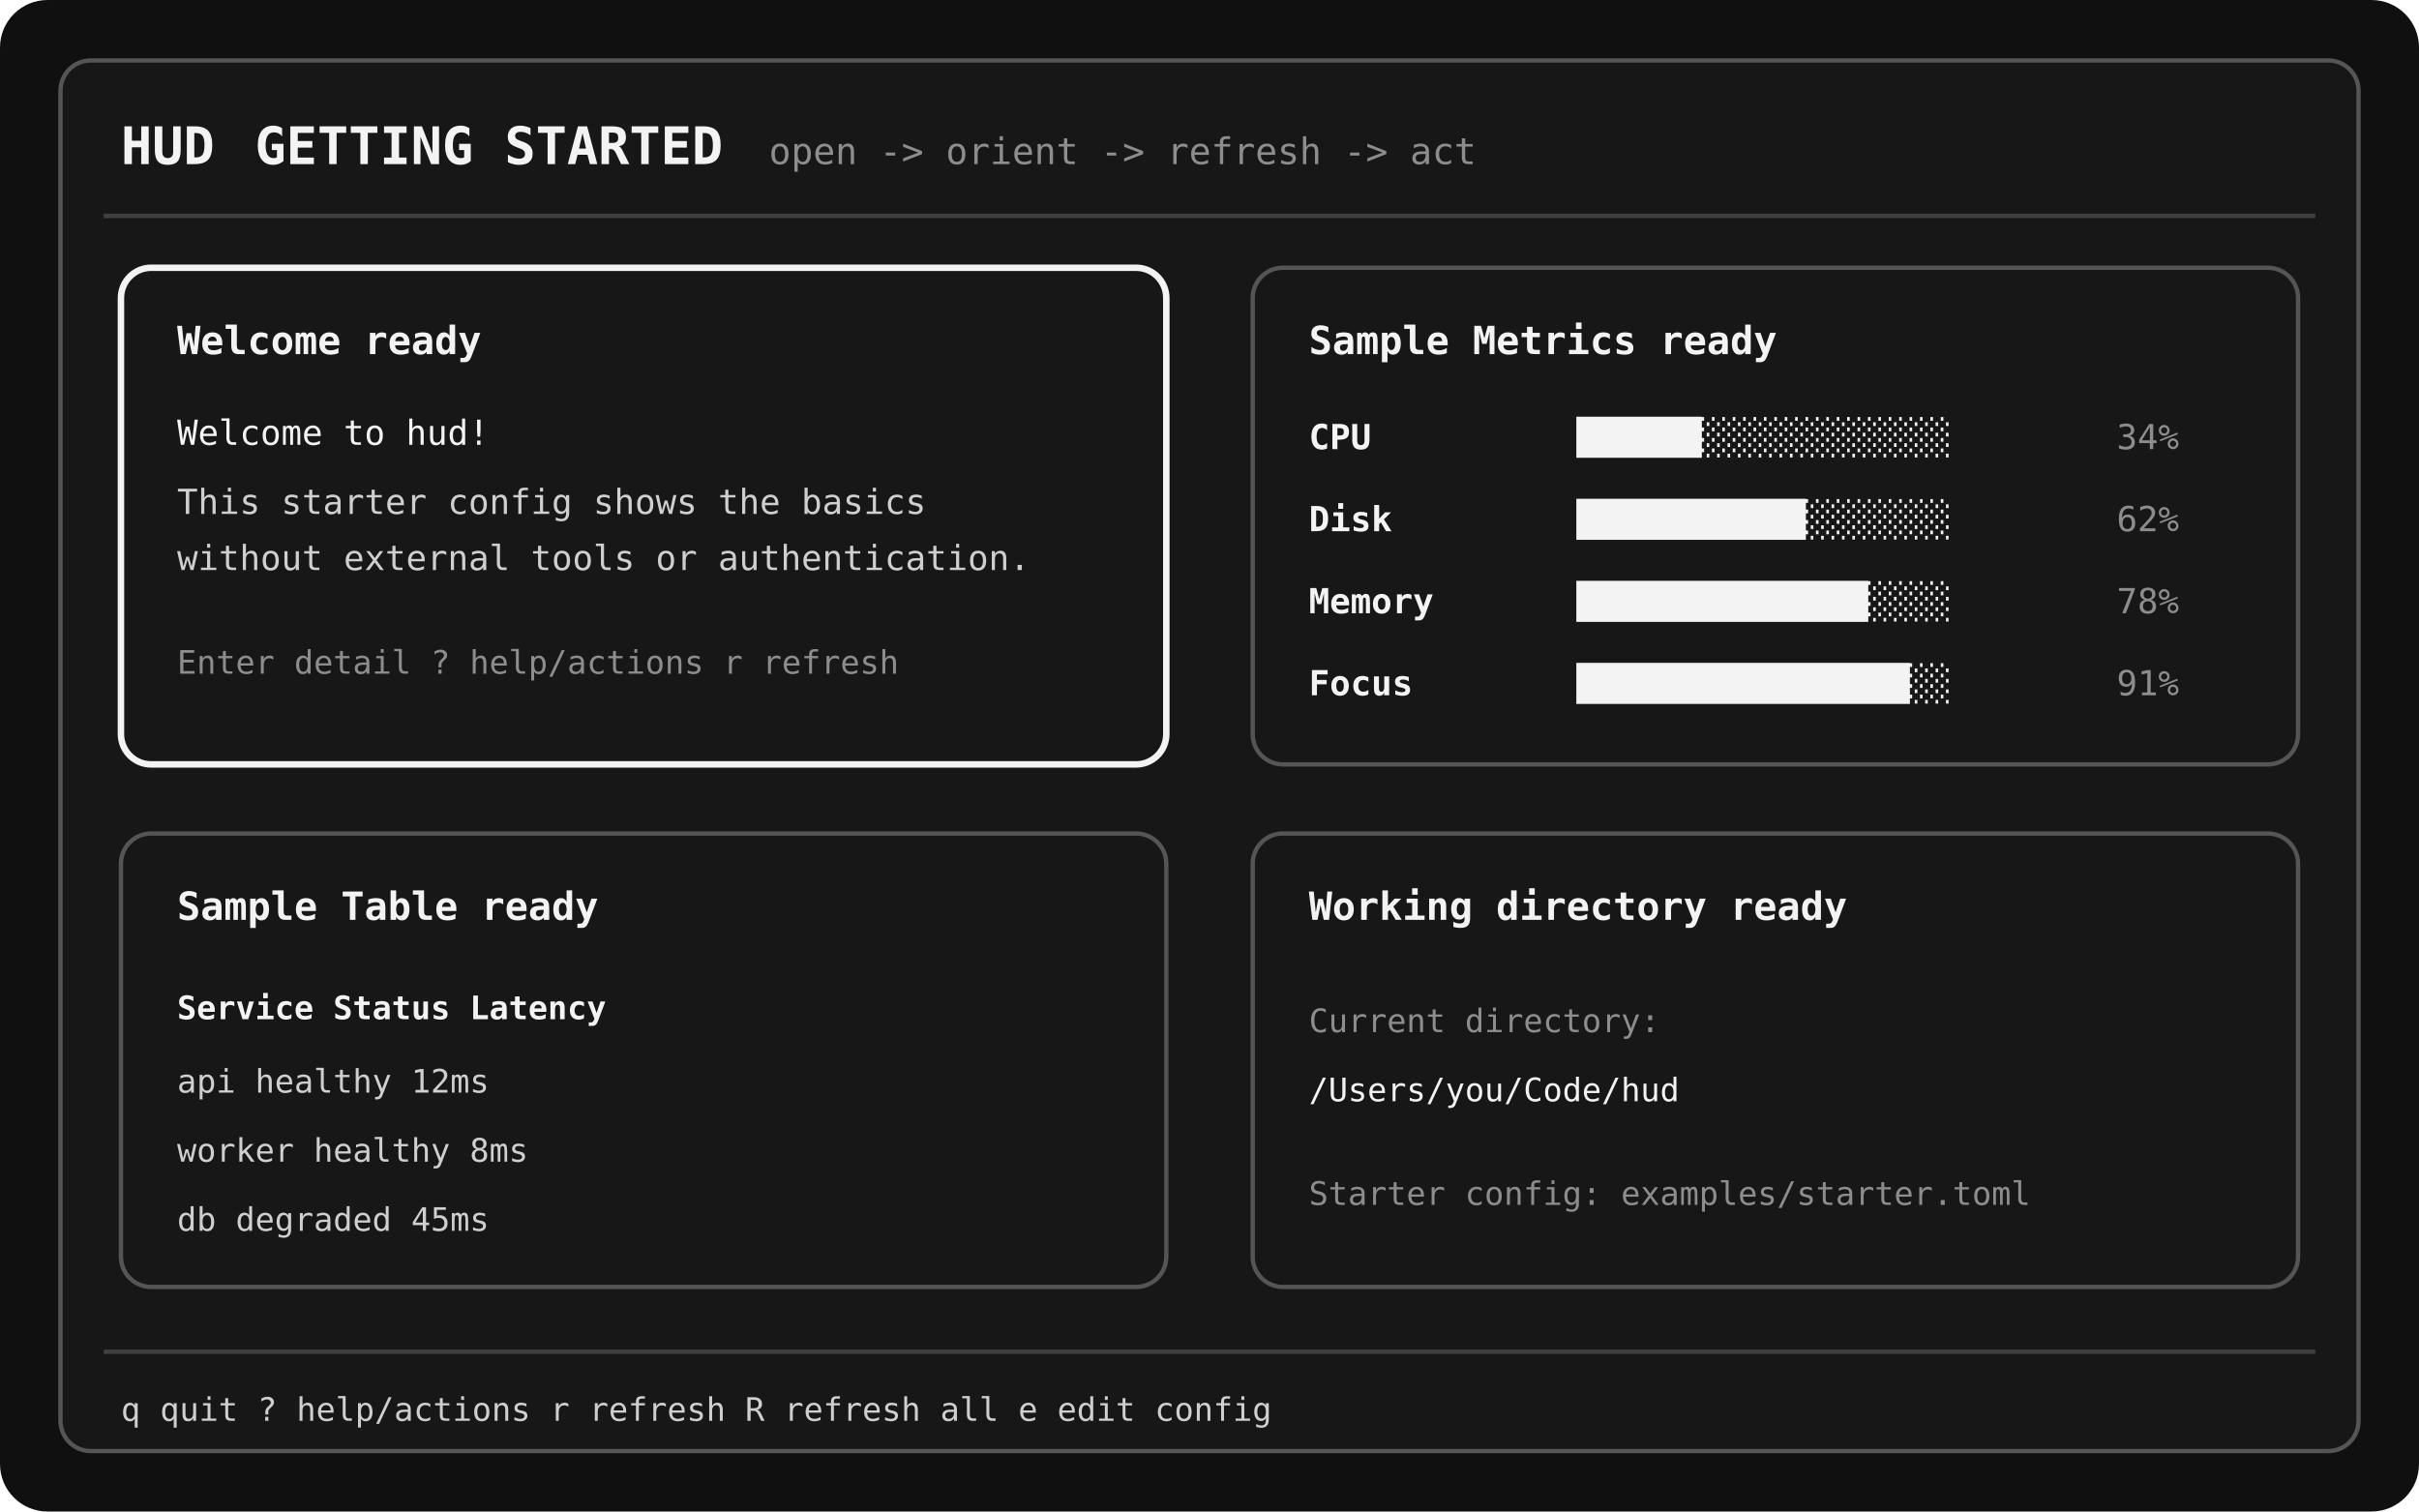
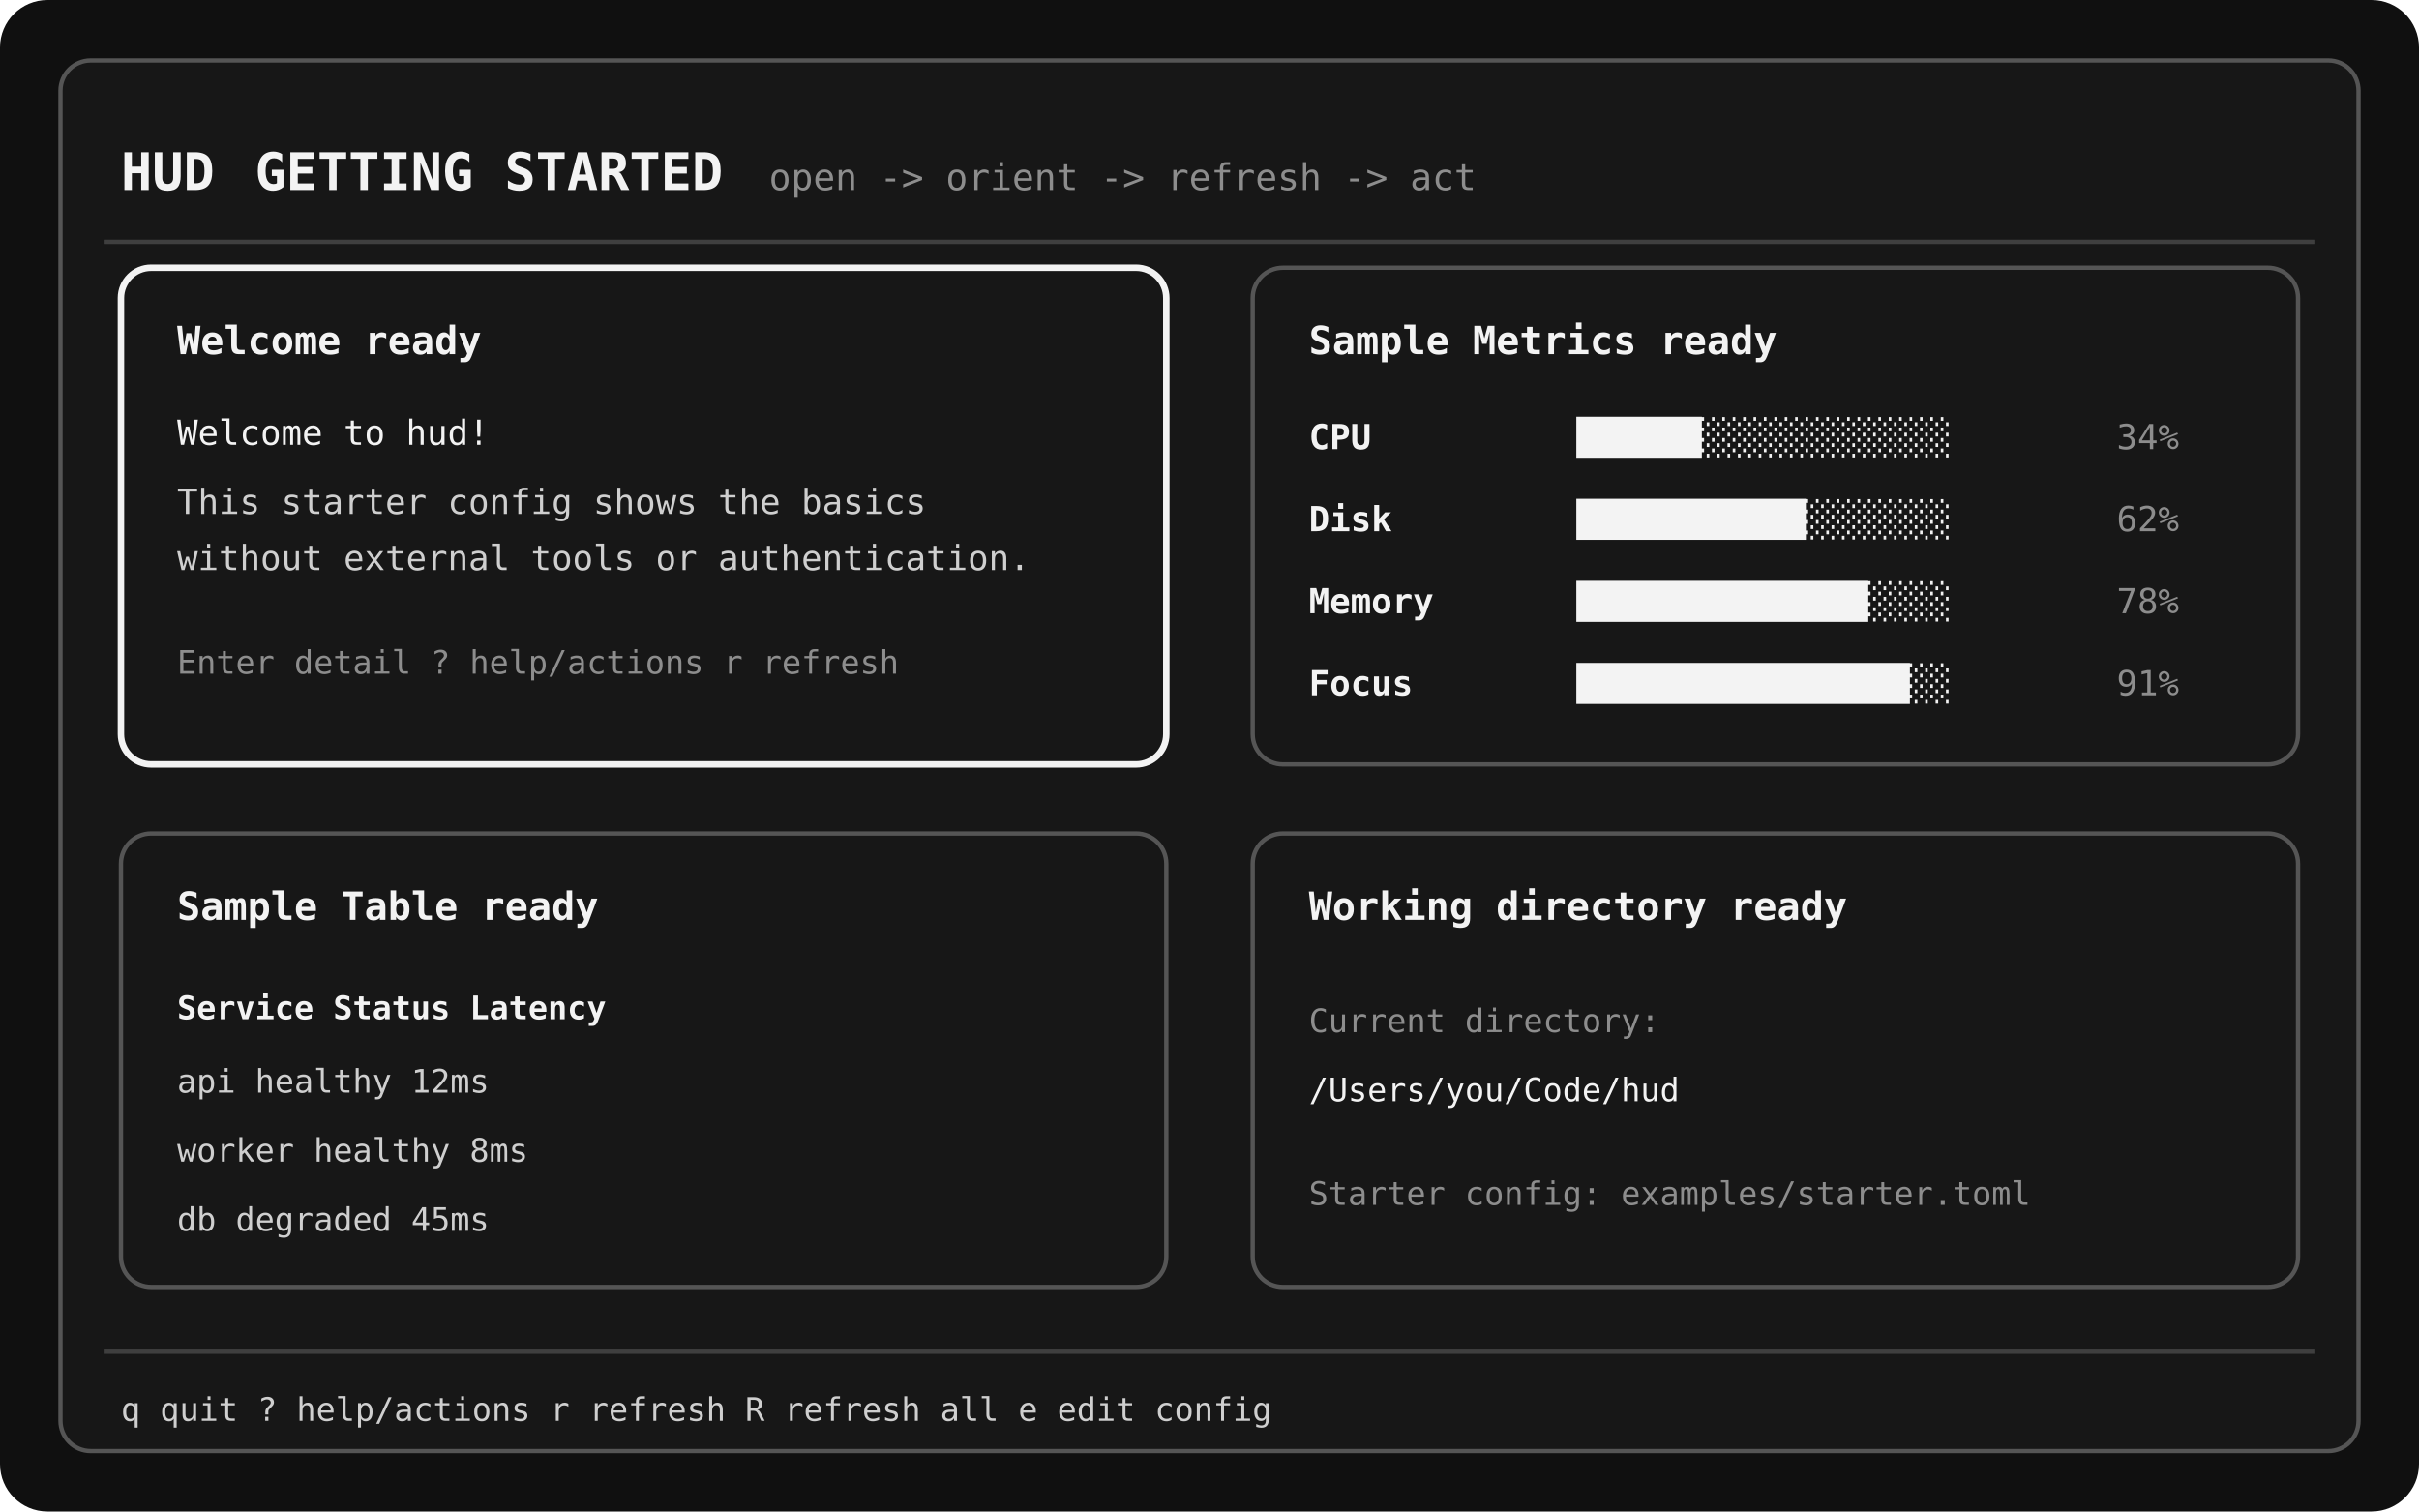
<svg xmlns="http://www.w3.org/2000/svg" width="1120" height="700" viewBox="0 0 1120 700" role="img" aria-labelledby="title desc">
  <rect width="1120" height="700" rx="22" fill="#101010" />
  <rect x="28" y="28" width="1064" height="644" rx="14" fill="#171717" stroke="#555555" stroke-width="2" />
  <g font-family="Menlo, Consolas, monospace">
-     <text x="56" y="76" fill="#f3f3f3" font-size="24" font-weight="700">HUD</text>
-     <text x="118" y="76" fill="#f3f3f3" font-size="24" font-weight="700">GETTING STARTED</text>
-     <text x="356" y="76" fill="#8d8d8d" font-size="17">open -&gt; orient -&gt; refresh -&gt; act</text>
-     <line x1="48" y1="100" x2="1072" y2="100" stroke="#3f3f3f" stroke-width="2" />
+     <text x="56" y="88" fill="#f3f3f3" font-size="24" font-weight="700">HUD</text>
+     <text x="118" y="88" fill="#f3f3f3" font-size="24" font-weight="700">GETTING STARTED</text>
+     <text x="356" y="88" fill="#8d8d8d" font-size="17">open -&gt; orient -&gt; refresh -&gt; act</text>
+     <line x1="48" y1="112" x2="1072" y2="112" stroke="#3f3f3f" stroke-width="2" />
    <rect x="56" y="124" width="484" height="230" rx="14" fill="#171717" stroke="#f3f3f3" stroke-width="3" />
    <text x="82" y="164" fill="#f3f3f3" font-size="18" font-weight="700">Welcome ready</text>
    <text x="82" y="206" fill="#f3f3f3" font-size="16">Welcome to hud!</text>
    <text x="82" y="238" fill="#cfcfcf" font-size="16">This starter config shows the basics</text>
    <text x="82" y="264" fill="#cfcfcf" font-size="16">without external tools or authentication.</text>
    <text x="82" y="312" fill="#8d8d8d" font-size="15">Enter detail   ? help/actions   r refresh</text>
    <rect x="580" y="124" width="484" height="230" rx="14" fill="#171717" stroke="#555555" stroke-width="2" />
    <text x="606" y="164" fill="#f3f3f3" font-size="18" font-weight="700">Sample Metrics ready</text>
    <text x="606" y="208" fill="#f3f3f3" font-size="16" font-weight="700">CPU</text>
    <text x="730" y="208" fill="#f3f3f3" font-size="16">██████░░░░░░░░░░░░</text>
    <text x="980" y="208" fill="#8d8d8d" font-size="16">34%</text>
    <text x="606" y="246" fill="#f3f3f3" font-size="16" font-weight="700">Disk</text>
    <text x="730" y="246" fill="#f3f3f3" font-size="16">███████████░░░░░░░</text>
    <text x="980" y="246" fill="#8d8d8d" font-size="16">62%</text>
    <text x="606" y="284" fill="#f3f3f3" font-size="16" font-weight="700">Memory</text>
    <text x="730" y="284" fill="#f3f3f3" font-size="16">██████████████░░░░</text>
    <text x="980" y="284" fill="#8d8d8d" font-size="16">78%</text>
    <text x="606" y="322" fill="#f3f3f3" font-size="16" font-weight="700">Focus</text>
    <text x="730" y="322" fill="#f3f3f3" font-size="16">████████████████░░</text>
    <text x="980" y="322" fill="#8d8d8d" font-size="16">91%</text>
    <rect x="56" y="386" width="484" height="210" rx="14" fill="#171717" stroke="#555555" stroke-width="2" />
    <text x="82" y="426" fill="#f3f3f3" font-size="18" font-weight="700">Sample Table ready</text>
    <text x="82" y="472" fill="#f3f3f3" font-size="15" font-weight="700">Service  Status    Latency</text>
    <text x="82" y="506" fill="#cfcfcf" font-size="15">api      healthy   12ms</text>
    <text x="82" y="538" fill="#cfcfcf" font-size="15">worker   healthy   8ms</text>
    <text x="82" y="570" fill="#cfcfcf" font-size="15">db       degraded  45ms</text>
    <rect x="580" y="386" width="484" height="210" rx="14" fill="#171717" stroke="#555555" stroke-width="2" />
    <text x="606" y="426" fill="#f3f3f3" font-size="18" font-weight="700">Working directory ready</text>
    <text x="606" y="478" fill="#8d8d8d" font-size="15">Current directory:</text>
    <text x="606" y="510" fill="#f3f3f3" font-size="15">  /Users/you/Code/hud</text>
    <text x="606" y="558" fill="#8d8d8d" font-size="15">Starter config: examples/starter.toml</text>
    <line x1="48" y1="626" x2="1072" y2="626" stroke="#3f3f3f" stroke-width="2" />
    <text x="56" y="658" fill="#cfcfcf" font-size="15">q quit  ? help/actions  r refresh  R refresh all  e edit config</text>
  </g>
</svg>
